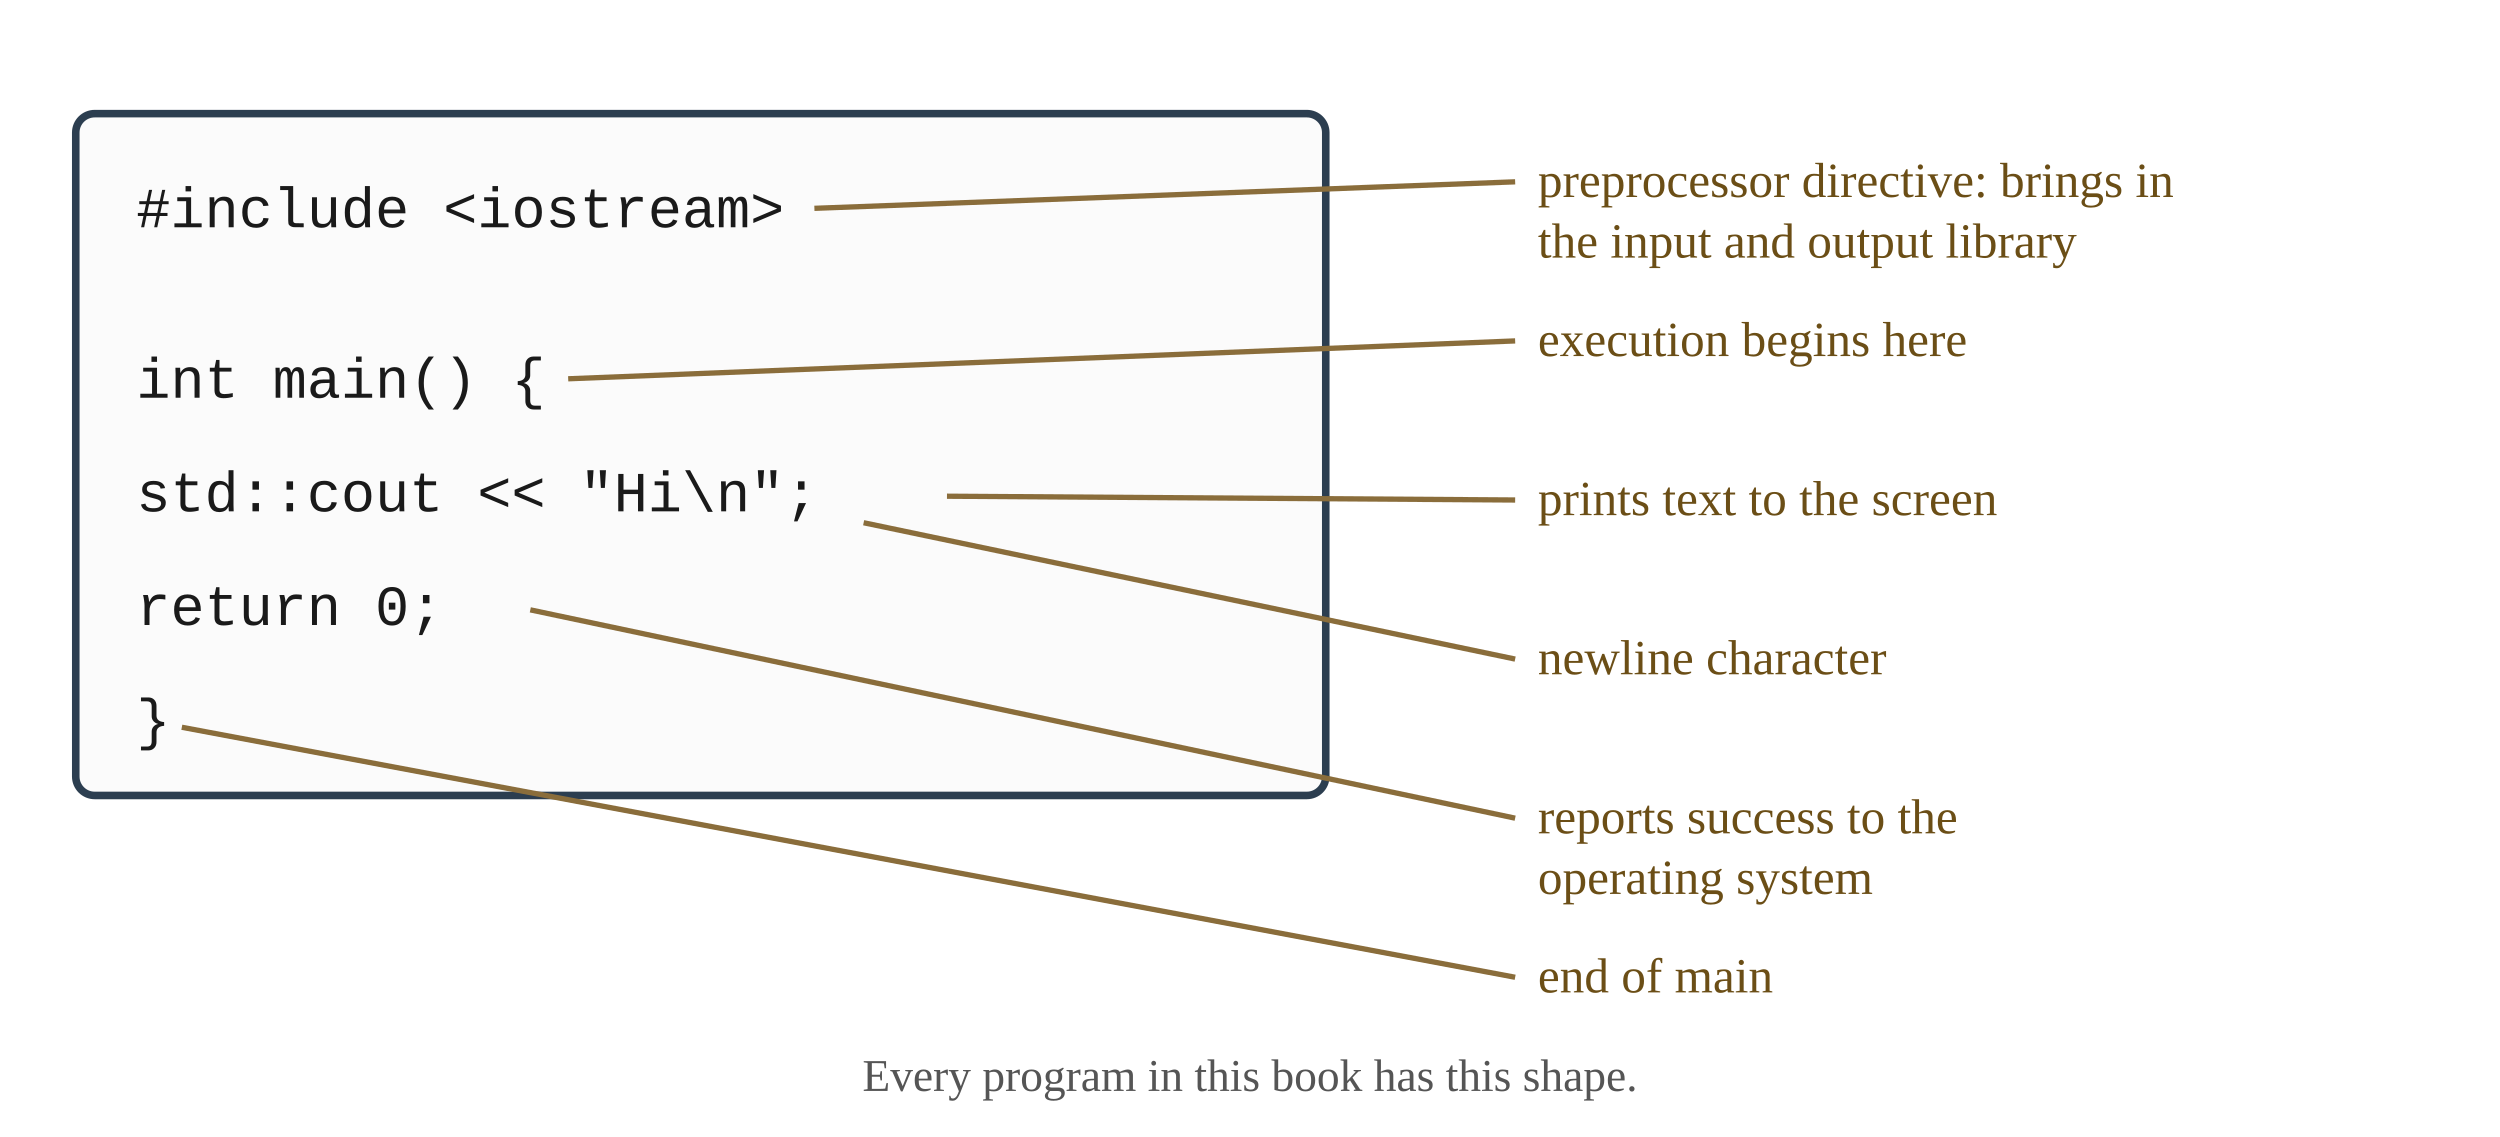
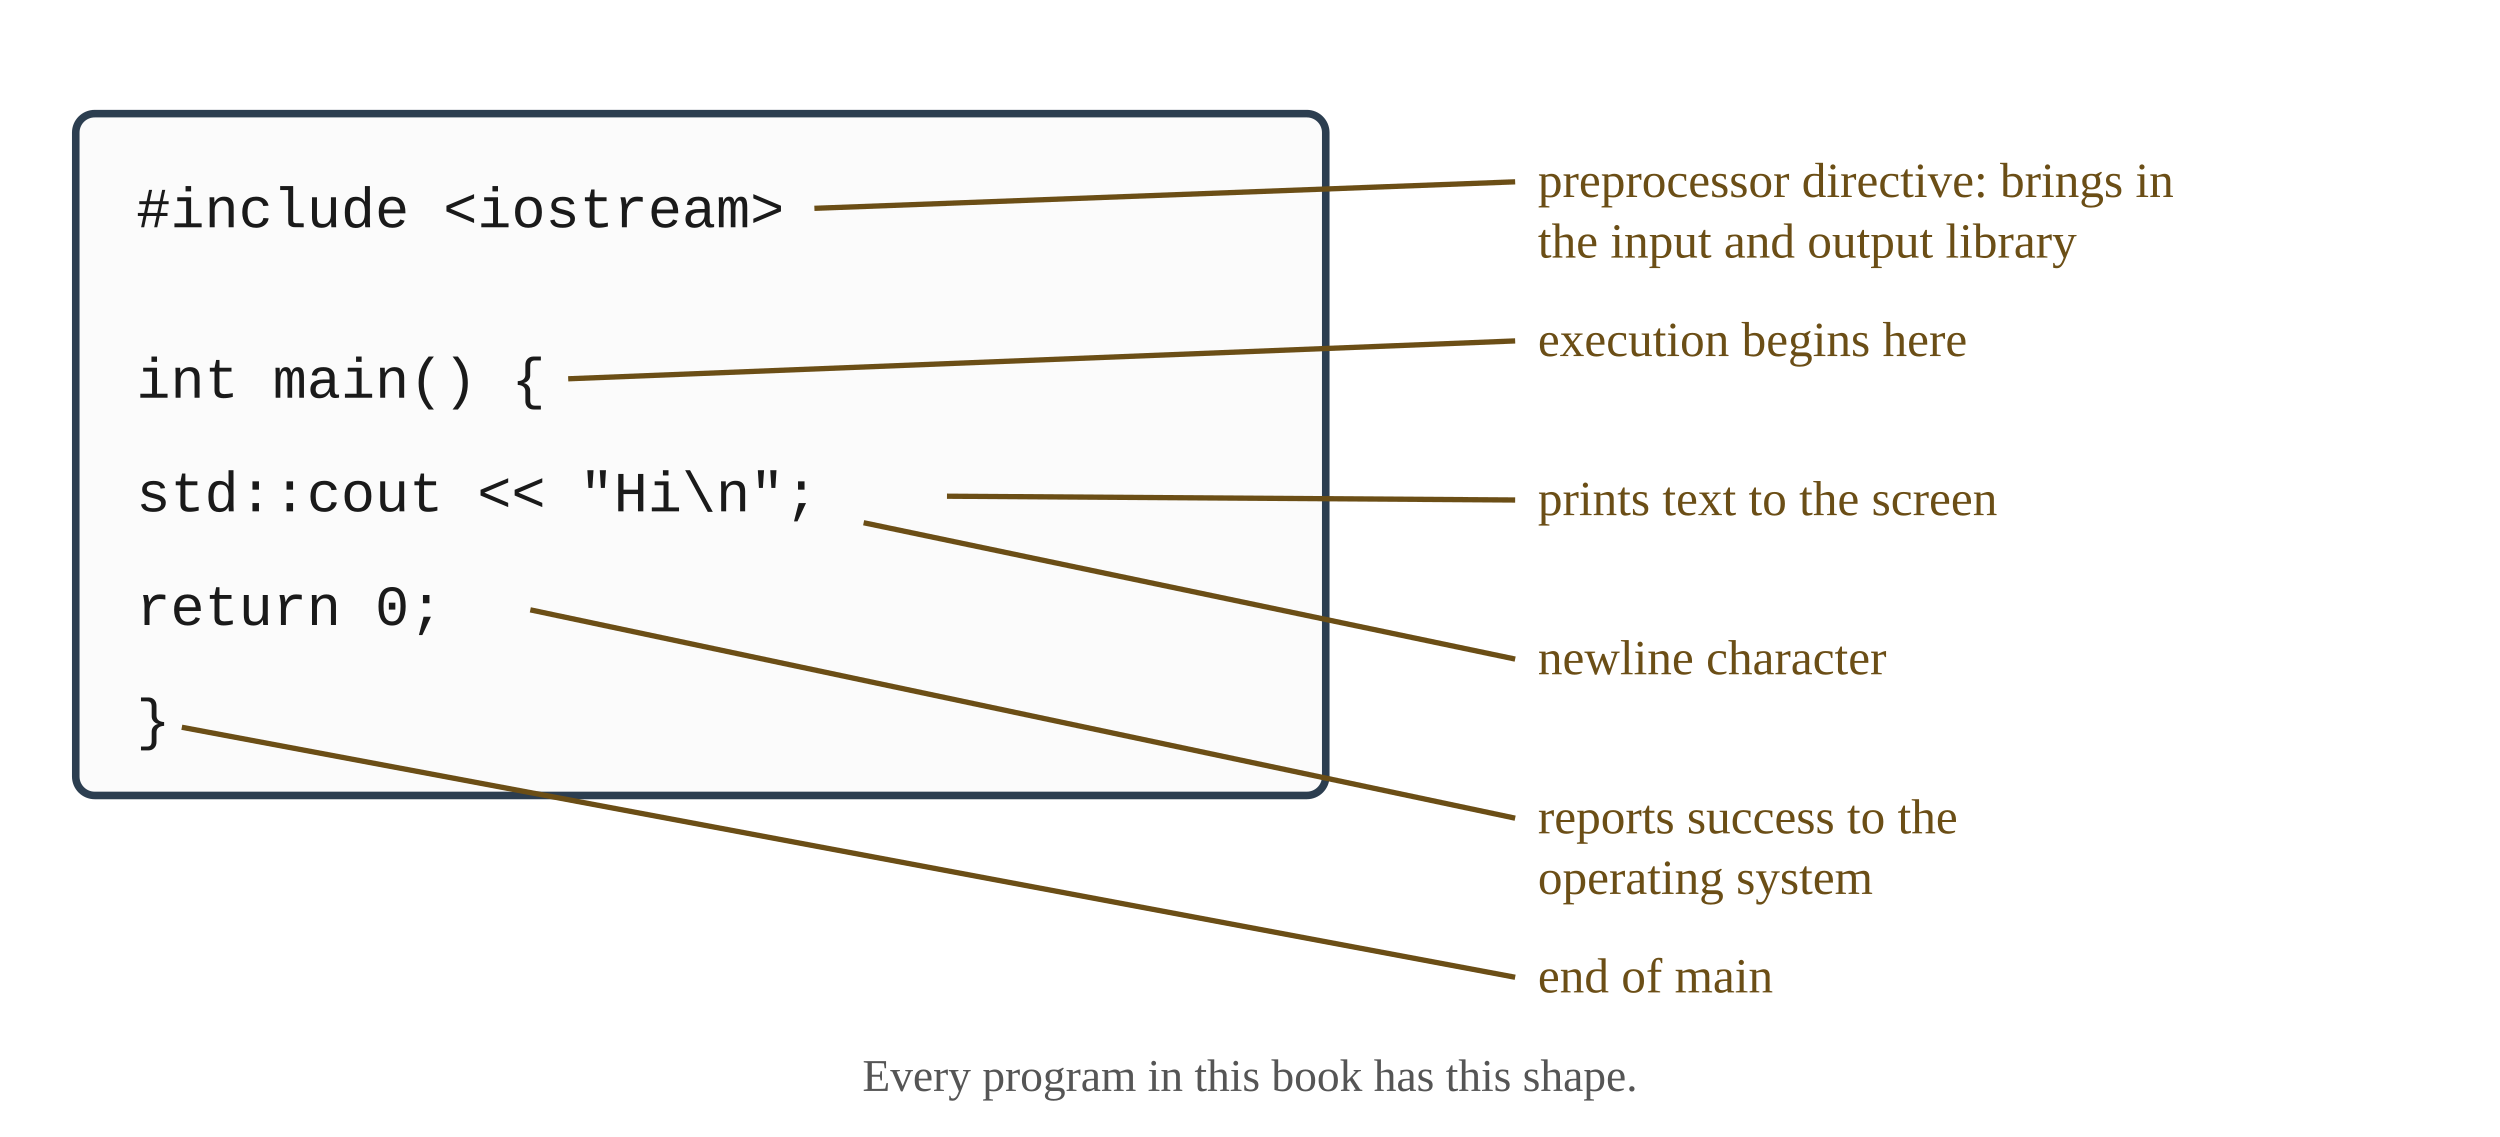
<svg xmlns="http://www.w3.org/2000/svg" viewBox="0 0 660 300" width="660" height="300" role="img" aria-labelledby="a1title a1desc">
  <g font-family="Georgia, 'Times New Roman', serif" fill="#1a1a1a">
    <rect x="20" y="30" width="330" height="180" rx="5" fill="#fbfbfb" stroke="#2c3e50" stroke-width="2" />
    <g font-family="'Courier New', monospace" font-size="15">
      <text x="36" y="60">#include &lt;iostream&gt;</text>
      <text x="36" y="105">int main() {</text>
      <text x="36" y="135">    std::cout &lt;&lt; "Hi\n";</text>
      <text x="36" y="165">    return 0;</text>
      <text x="36" y="195">}</text>
    </g>
-     <g stroke="#8a6d3b" stroke-width="1.4" fill="none">
+     <g stroke="#6b4e16" stroke-width="1.4" fill="none">
      <path d="M215,55 L400,48" />
      <path d="M150,100 L400,90" />
      <path d="M250,131 L400,132" />
      <path d="M228,138 L400,174" />
      <path d="M140,161 L400,216" />
      <path d="M48,192 L400,258" />
    </g>
    <g font-size="13" fill="#6b4e16">
      <text x="406" y="52">preprocessor directive: brings in</text>
      <text x="406" y="68">the input and output library</text>
      <text x="406" y="94">execution begins here</text>
      <text x="406" y="136">prints text to the screen</text>
      <text x="406" y="178">newline character</text>
      <text x="406" y="220">reports success to the</text>
      <text x="406" y="236">operating system</text>
      <text x="406" y="262">end of main</text>
    </g>
    <text x="330" y="288" text-anchor="middle" font-size="12" fill="#555">
      Every program in this book has this shape.
    </text>
  </g>
</svg>
